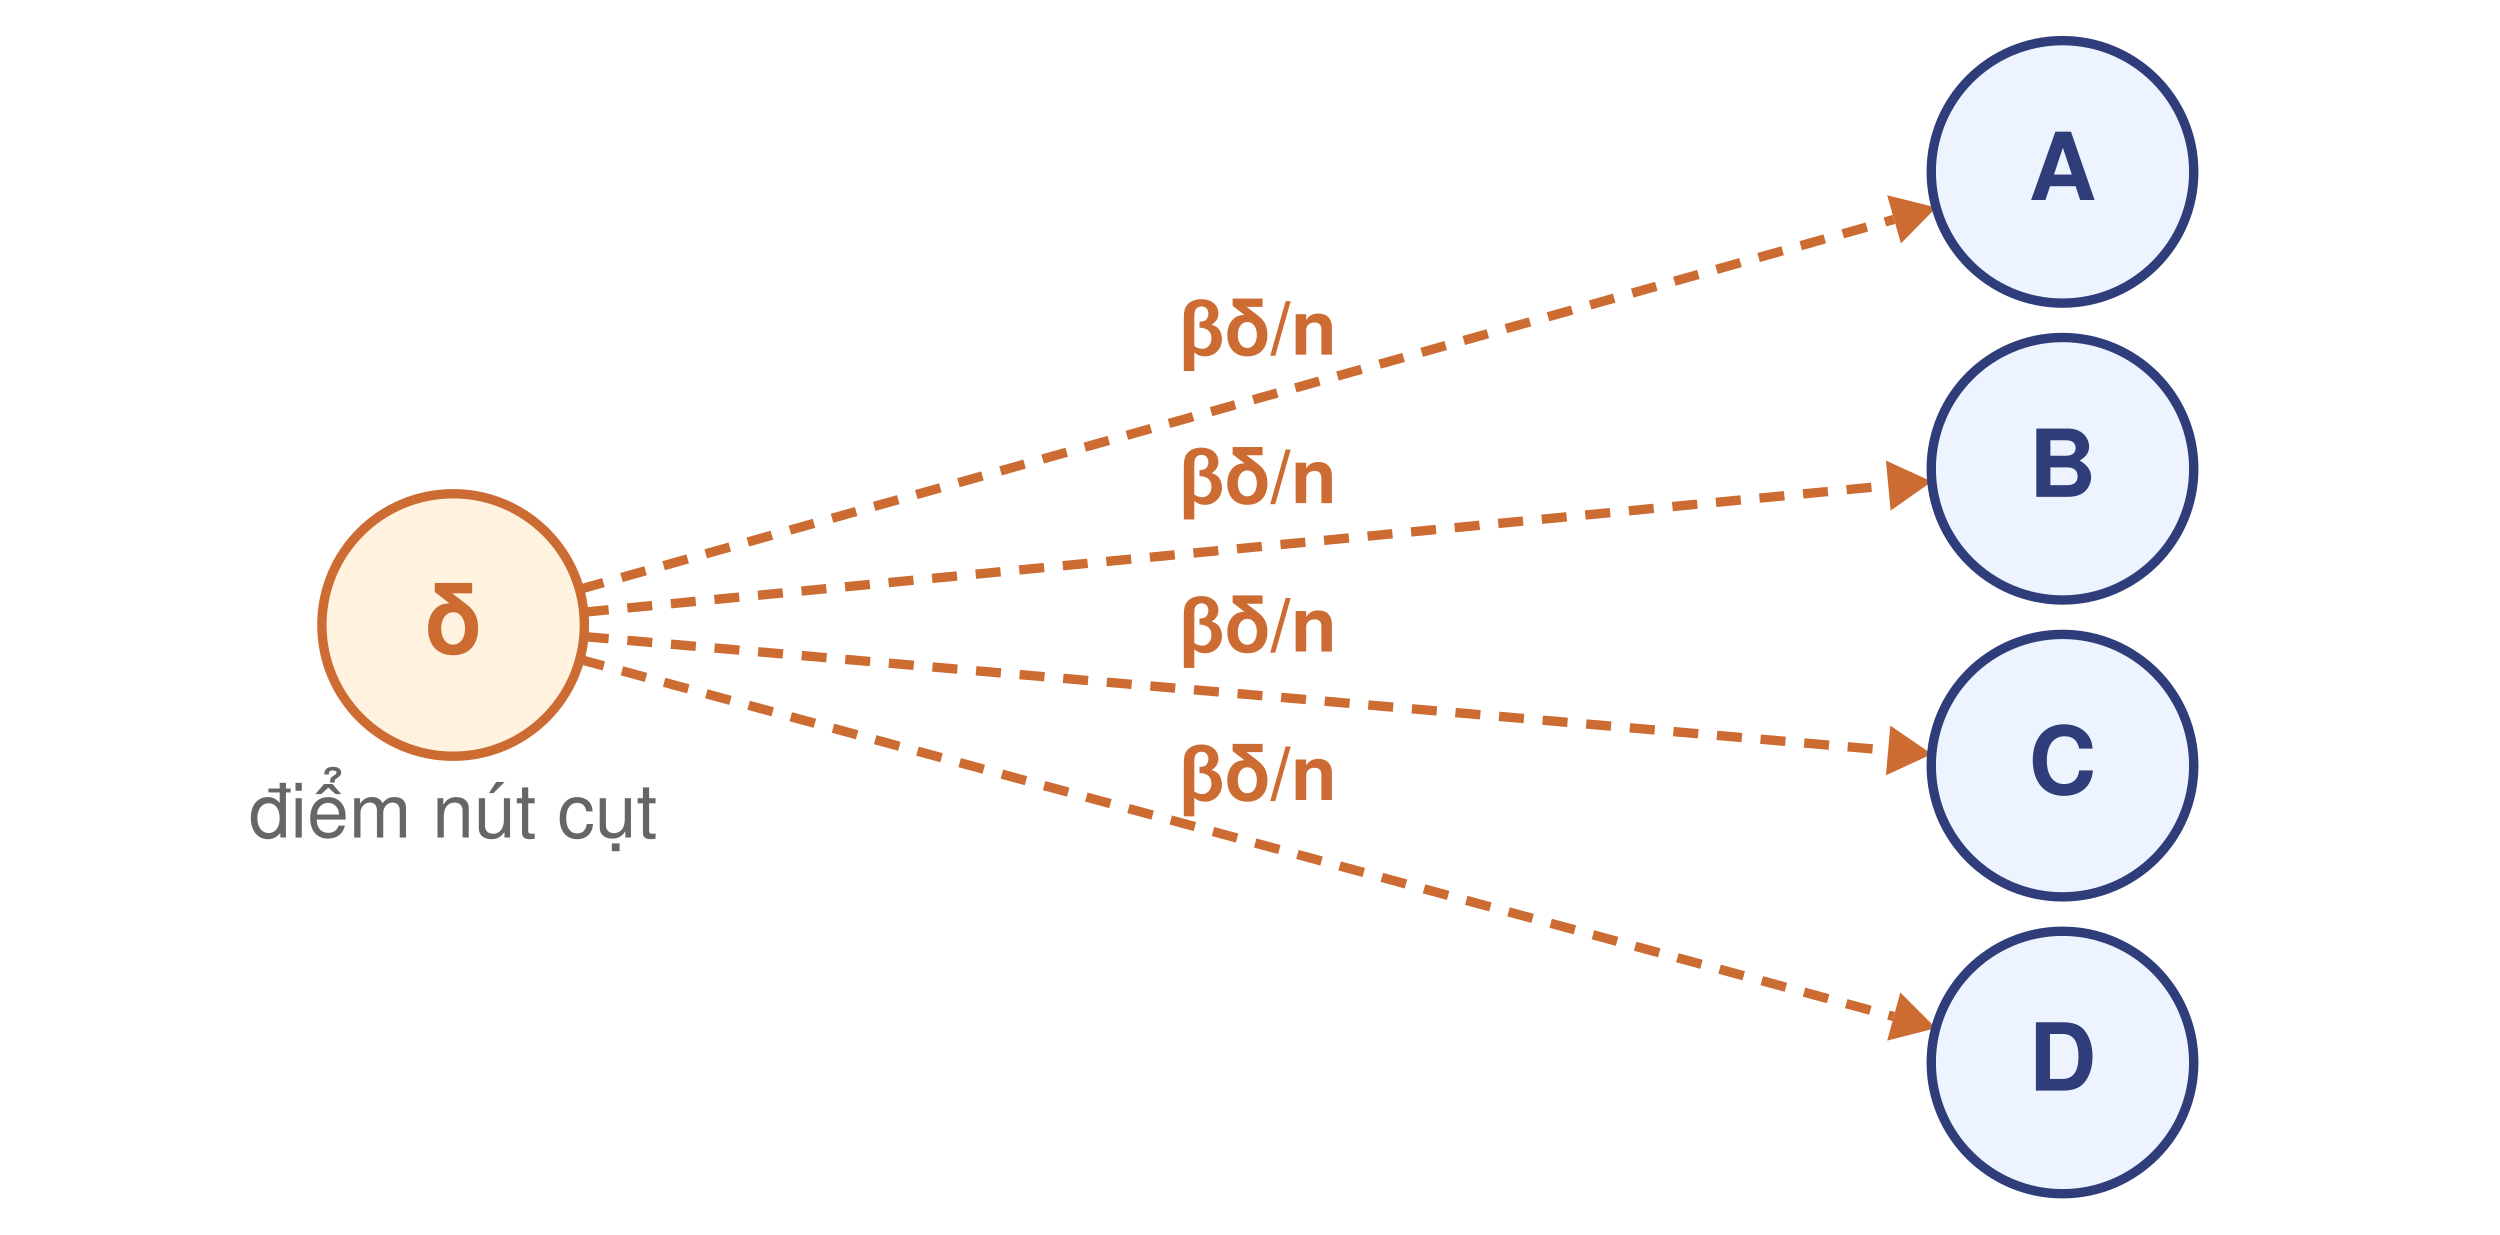
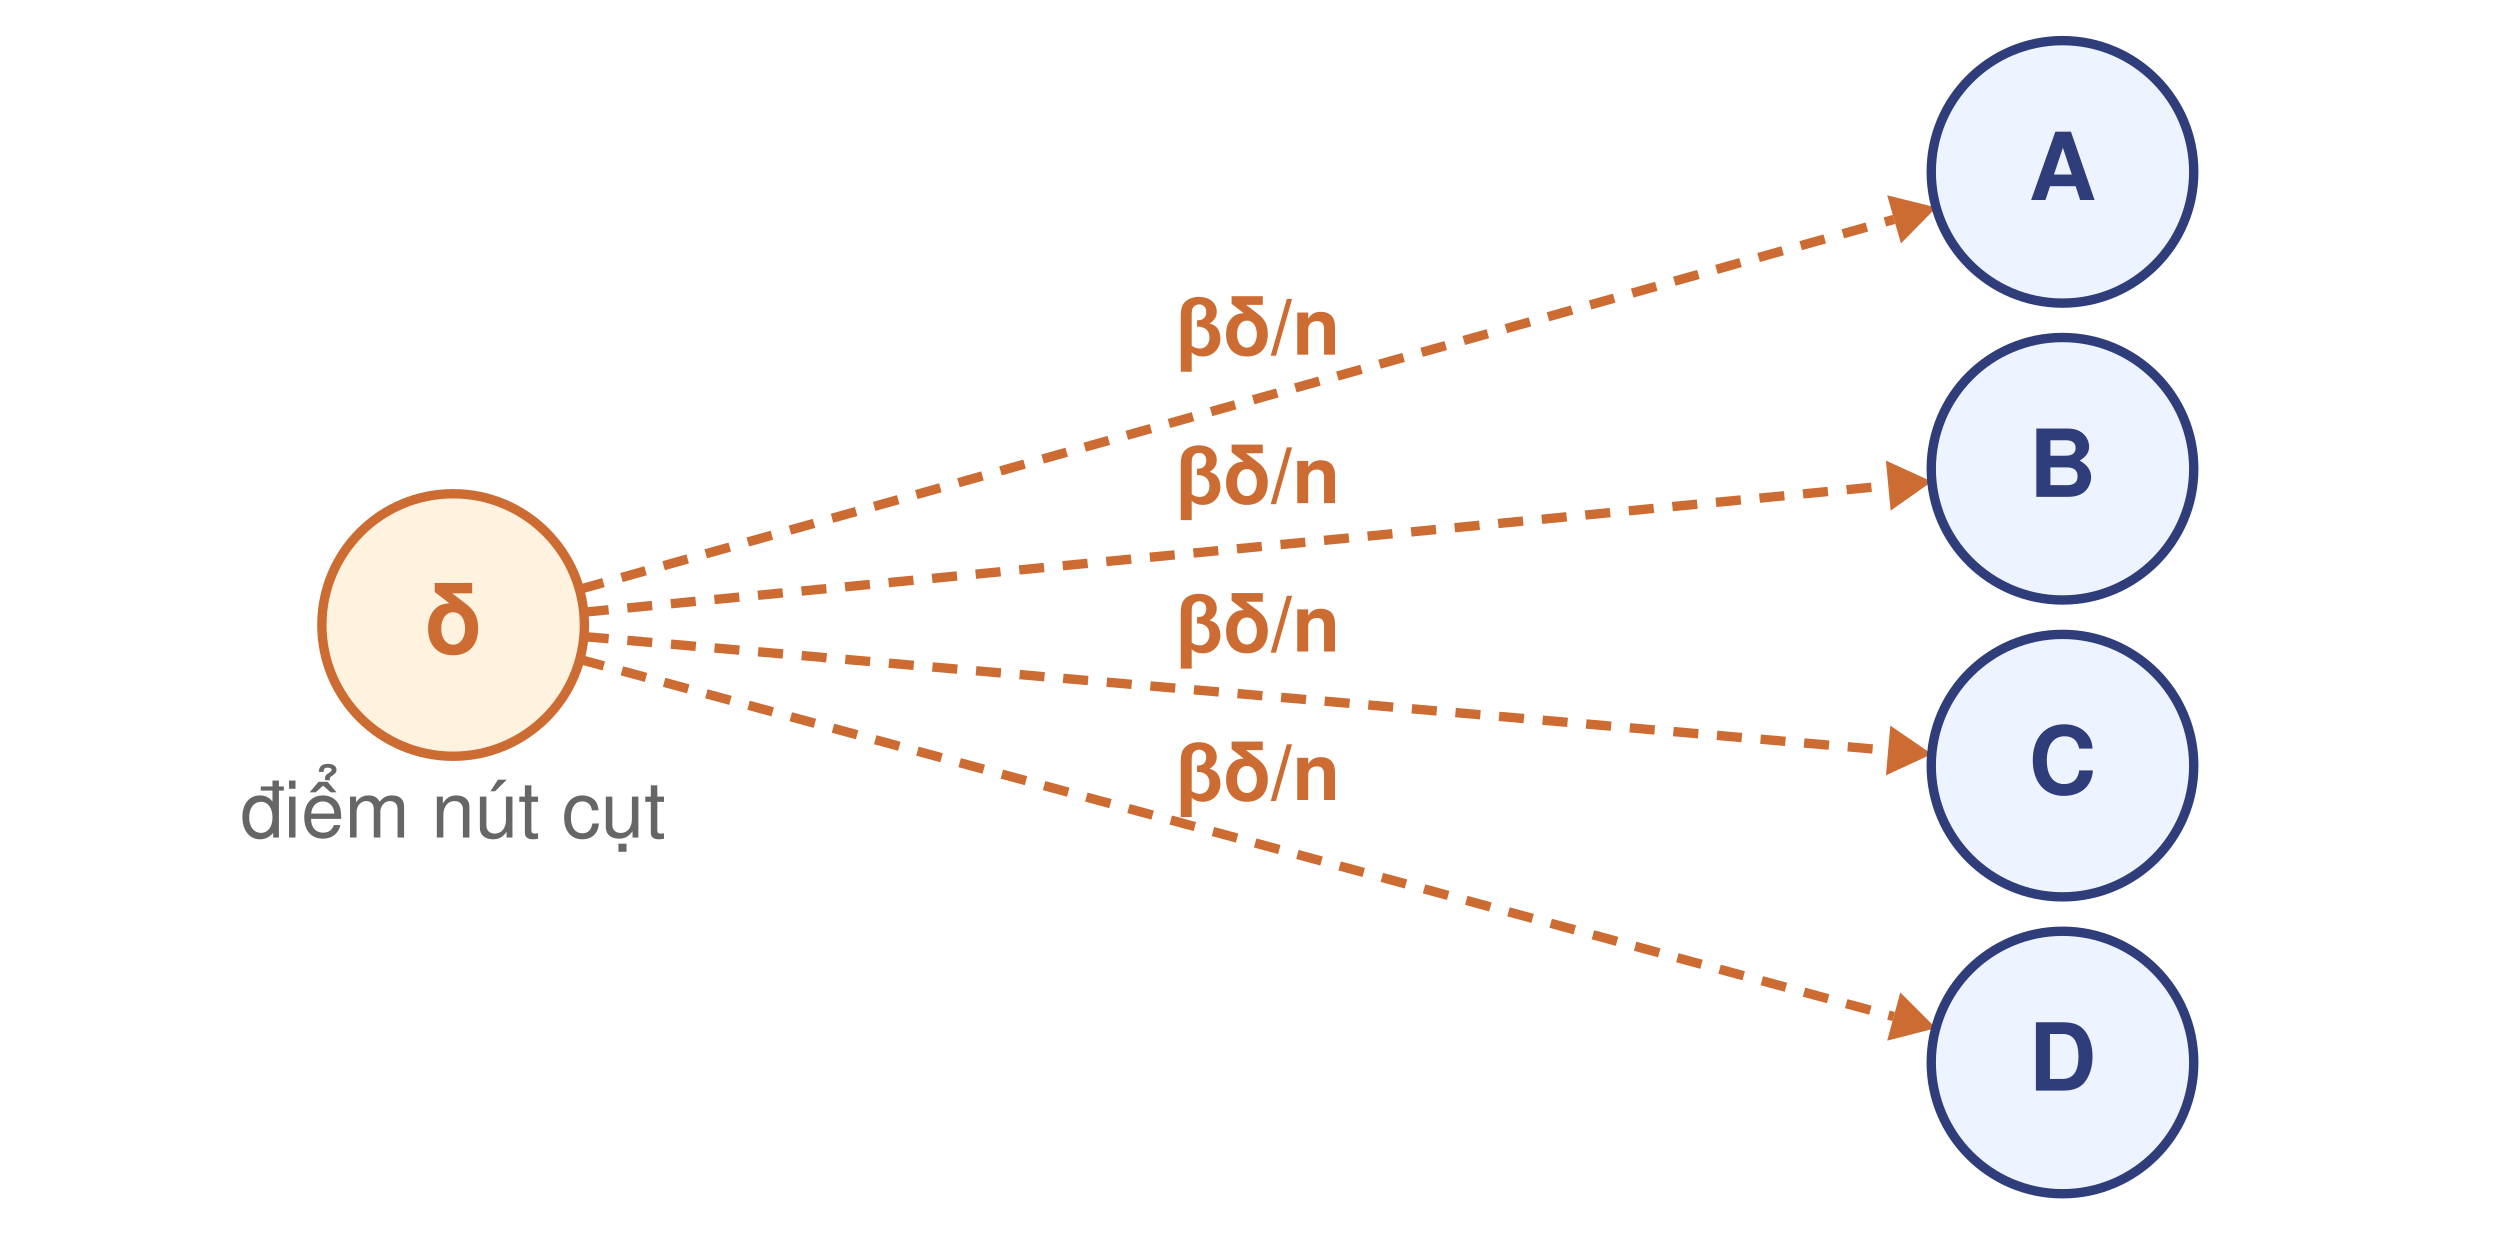
<svg xmlns="http://www.w3.org/2000/svg" viewBox="0 0 800 395" width="800" font-family="Helvetica, Arial, sans-serif" role="img" aria-labelledby="dr-title dr-desc">
  <path d="M185.4,188.6 Q402.5,127.5 606.1,70.2" fill="none" stroke-dasharray="8,6" stroke="#cc6b32" stroke-width="3" />
  <polygon points="619.6,66.4 608.3,77.9 603.9,62.5" fill="#cc6b32" />
-   <text x="402.5" y="113.5" text-anchor="middle" font-size="24" font-weight="bold" fill="#cc6b32">βδ/n</text>
+   <text x="402.5" y="113.5" text-anchor="middle" font-size="25" font-weight="bold" fill="#cc6b32">βδ/n</text>
  <circle cx="660" cy="55" r="42" fill="#edf4ff" stroke="#2f3e7a" stroke-width="3" />
  <text x="660" y="64" text-anchor="middle" font-size="30" font-weight="bold" fill="#2f3e7a">A</text>
  <path d="M186.8,195.9 Q402.5,175.0 604.3,155.4" fill="none" stroke-dasharray="8,6" stroke="#cc6b32" stroke-width="3" />
  <polygon points="618.2,154.1 605.0,163.4 603.5,147.4" fill="#cc6b32" />
-   <text x="402.5" y="161.0" text-anchor="middle" font-size="24" font-weight="bold" fill="#cc6b32">βδ/n</text>
+   <text x="402.5" y="161.0" text-anchor="middle" font-size="25" font-weight="bold" fill="#cc6b32">βδ/n</text>
  <circle cx="660" cy="150" r="42" fill="#edf4ff" stroke="#2f3e7a" stroke-width="3" />
  <text x="660" y="159" text-anchor="middle" font-size="30" font-weight="bold" fill="#2f3e7a">B</text>
  <path d="M186.8,203.7 Q402.5,222.5 604.2,240.1" fill="none" stroke-dasharray="8,6" stroke="#cc6b32" stroke-width="3" />
  <polygon points="618.2,241.3 603.5,248.1 604.9,232.2" fill="#cc6b32" />
-   <text x="402.5" y="208.5" text-anchor="middle" font-size="24" font-weight="bold" fill="#cc6b32">βδ/n</text>
+   <text x="402.5" y="208.5" text-anchor="middle" font-size="25" font-weight="bold" fill="#cc6b32">βδ/n</text>
  <circle cx="660" cy="245" r="42" fill="#edf4ff" stroke="#2f3e7a" stroke-width="3" />
  <text x="660" y="254" text-anchor="middle" font-size="30" font-weight="bold" fill="#2f3e7a">C</text>
  <path d="M185.5,211.0 Q402.5,270.0 606.0,325.3" fill="none" stroke-dasharray="8,6" stroke="#cc6b32" stroke-width="3" />
  <polygon points="619.5,329.0 603.9,333.0 608.1,317.6" fill="#cc6b32" />
-   <text x="402.5" y="256.0" text-anchor="middle" font-size="24" font-weight="bold" fill="#cc6b32">βδ/n</text>
+   <text x="402.5" y="256.0" text-anchor="middle" font-size="25" font-weight="bold" fill="#cc6b32">βδ/n</text>
  <circle cx="660" cy="340" r="42" fill="#edf4ff" stroke="#2f3e7a" stroke-width="3" />
  <text x="660" y="349" text-anchor="middle" font-size="30" font-weight="bold" fill="#2f3e7a">D</text>
  <circle cx="145" cy="200" r="42" fill="#fff3e0" stroke="#cc6b32" stroke-width="3" />
  <text x="145" y="209" text-anchor="middle" font-size="30" font-weight="bold" fill="#cc6b32">δ</text>
-   <text x="145" y="268" text-anchor="middle" font-size="24" fill="#666666">điểm nút cụt</text>
+   <text x="145" y="268" text-anchor="middle" font-size="25" fill="#666666">điểm nút cụt</text>
</svg>
